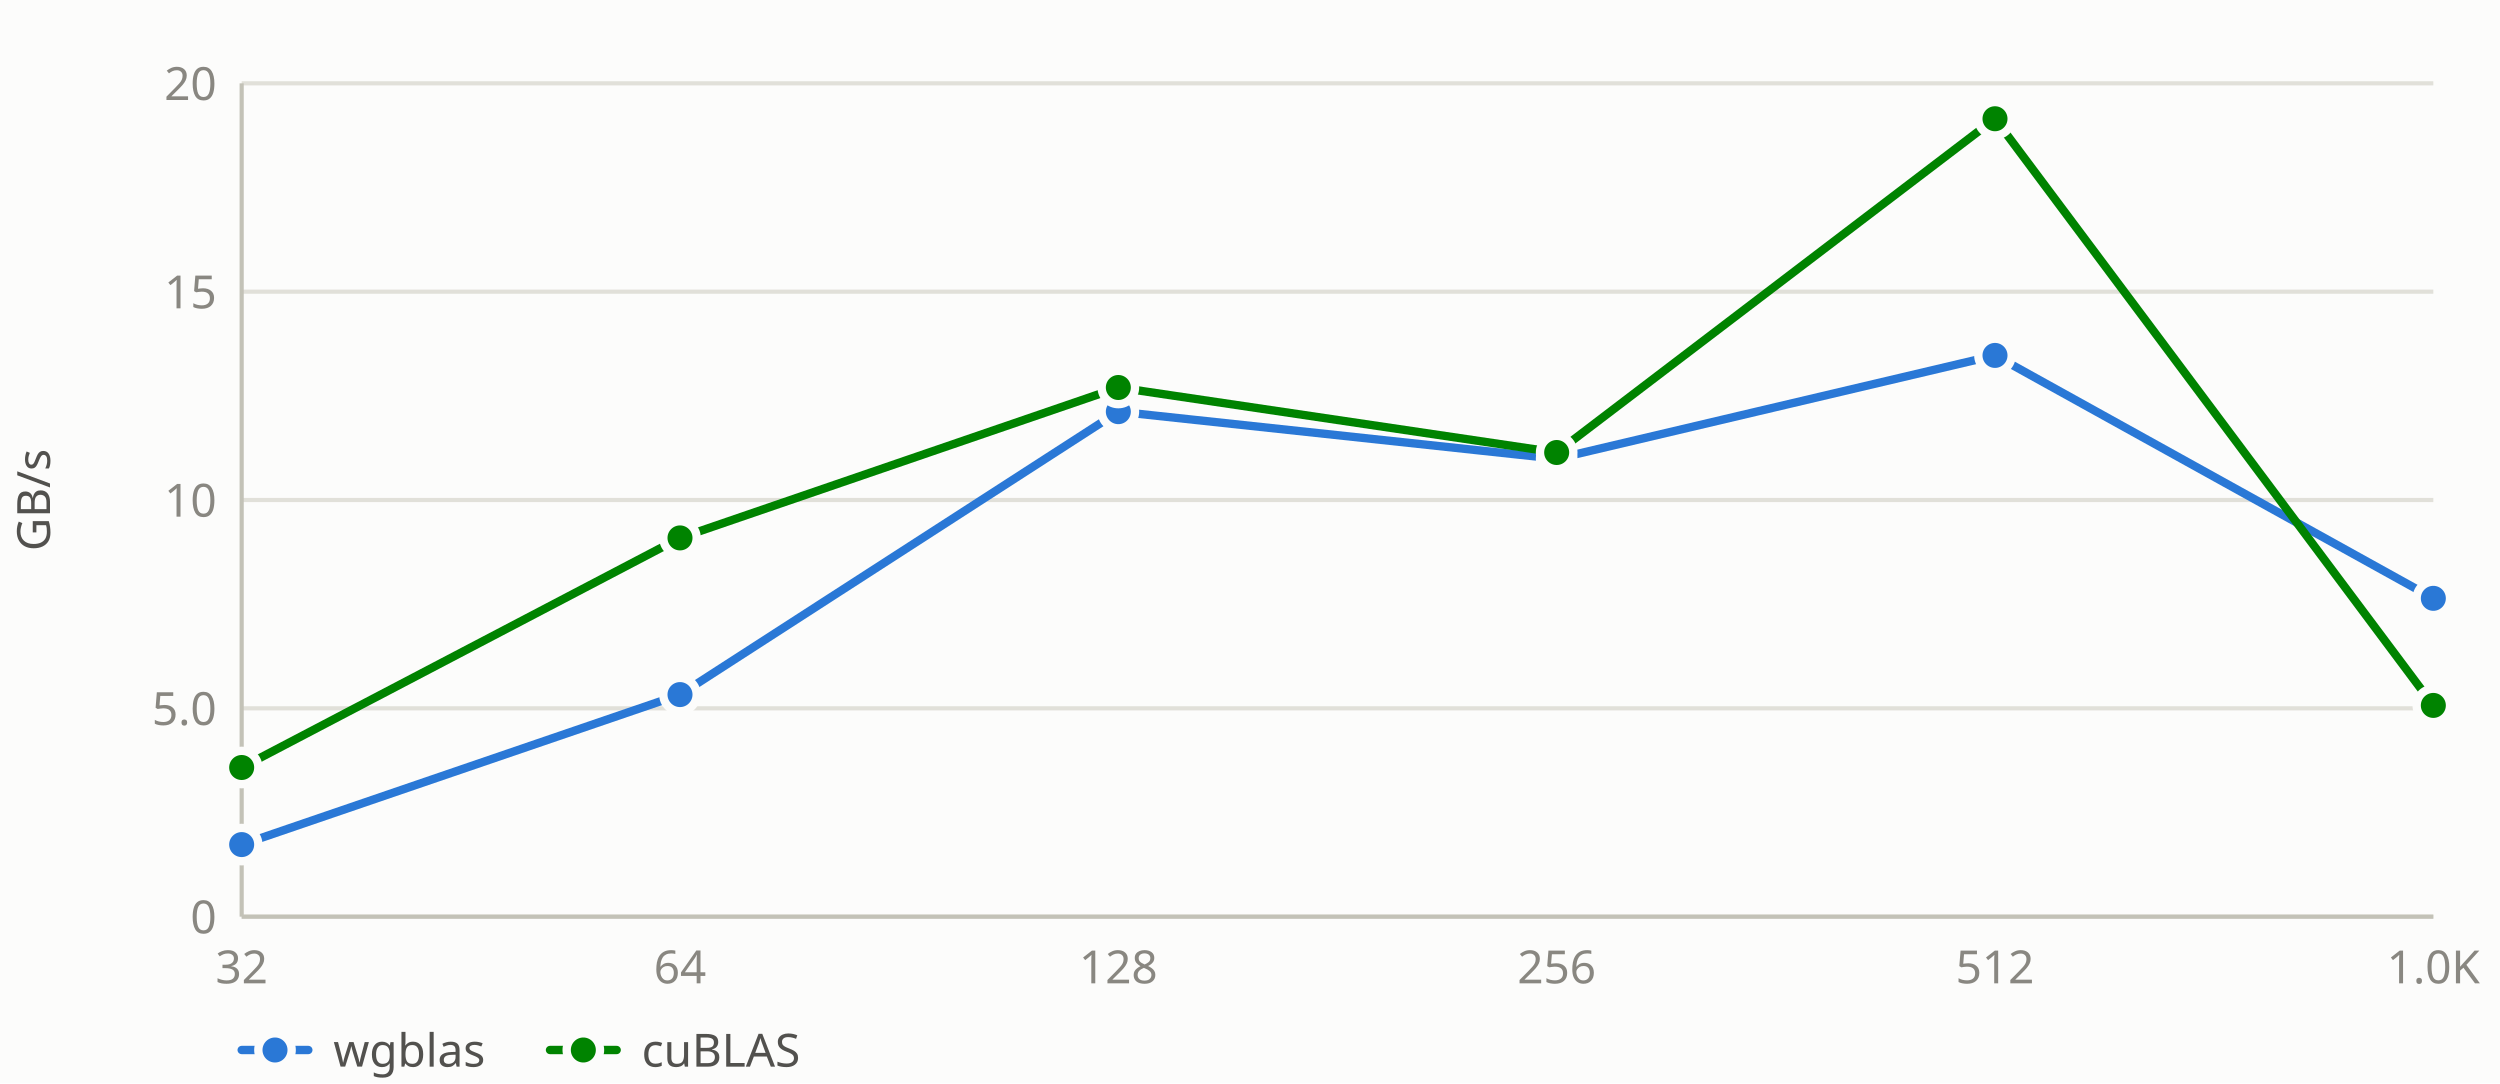
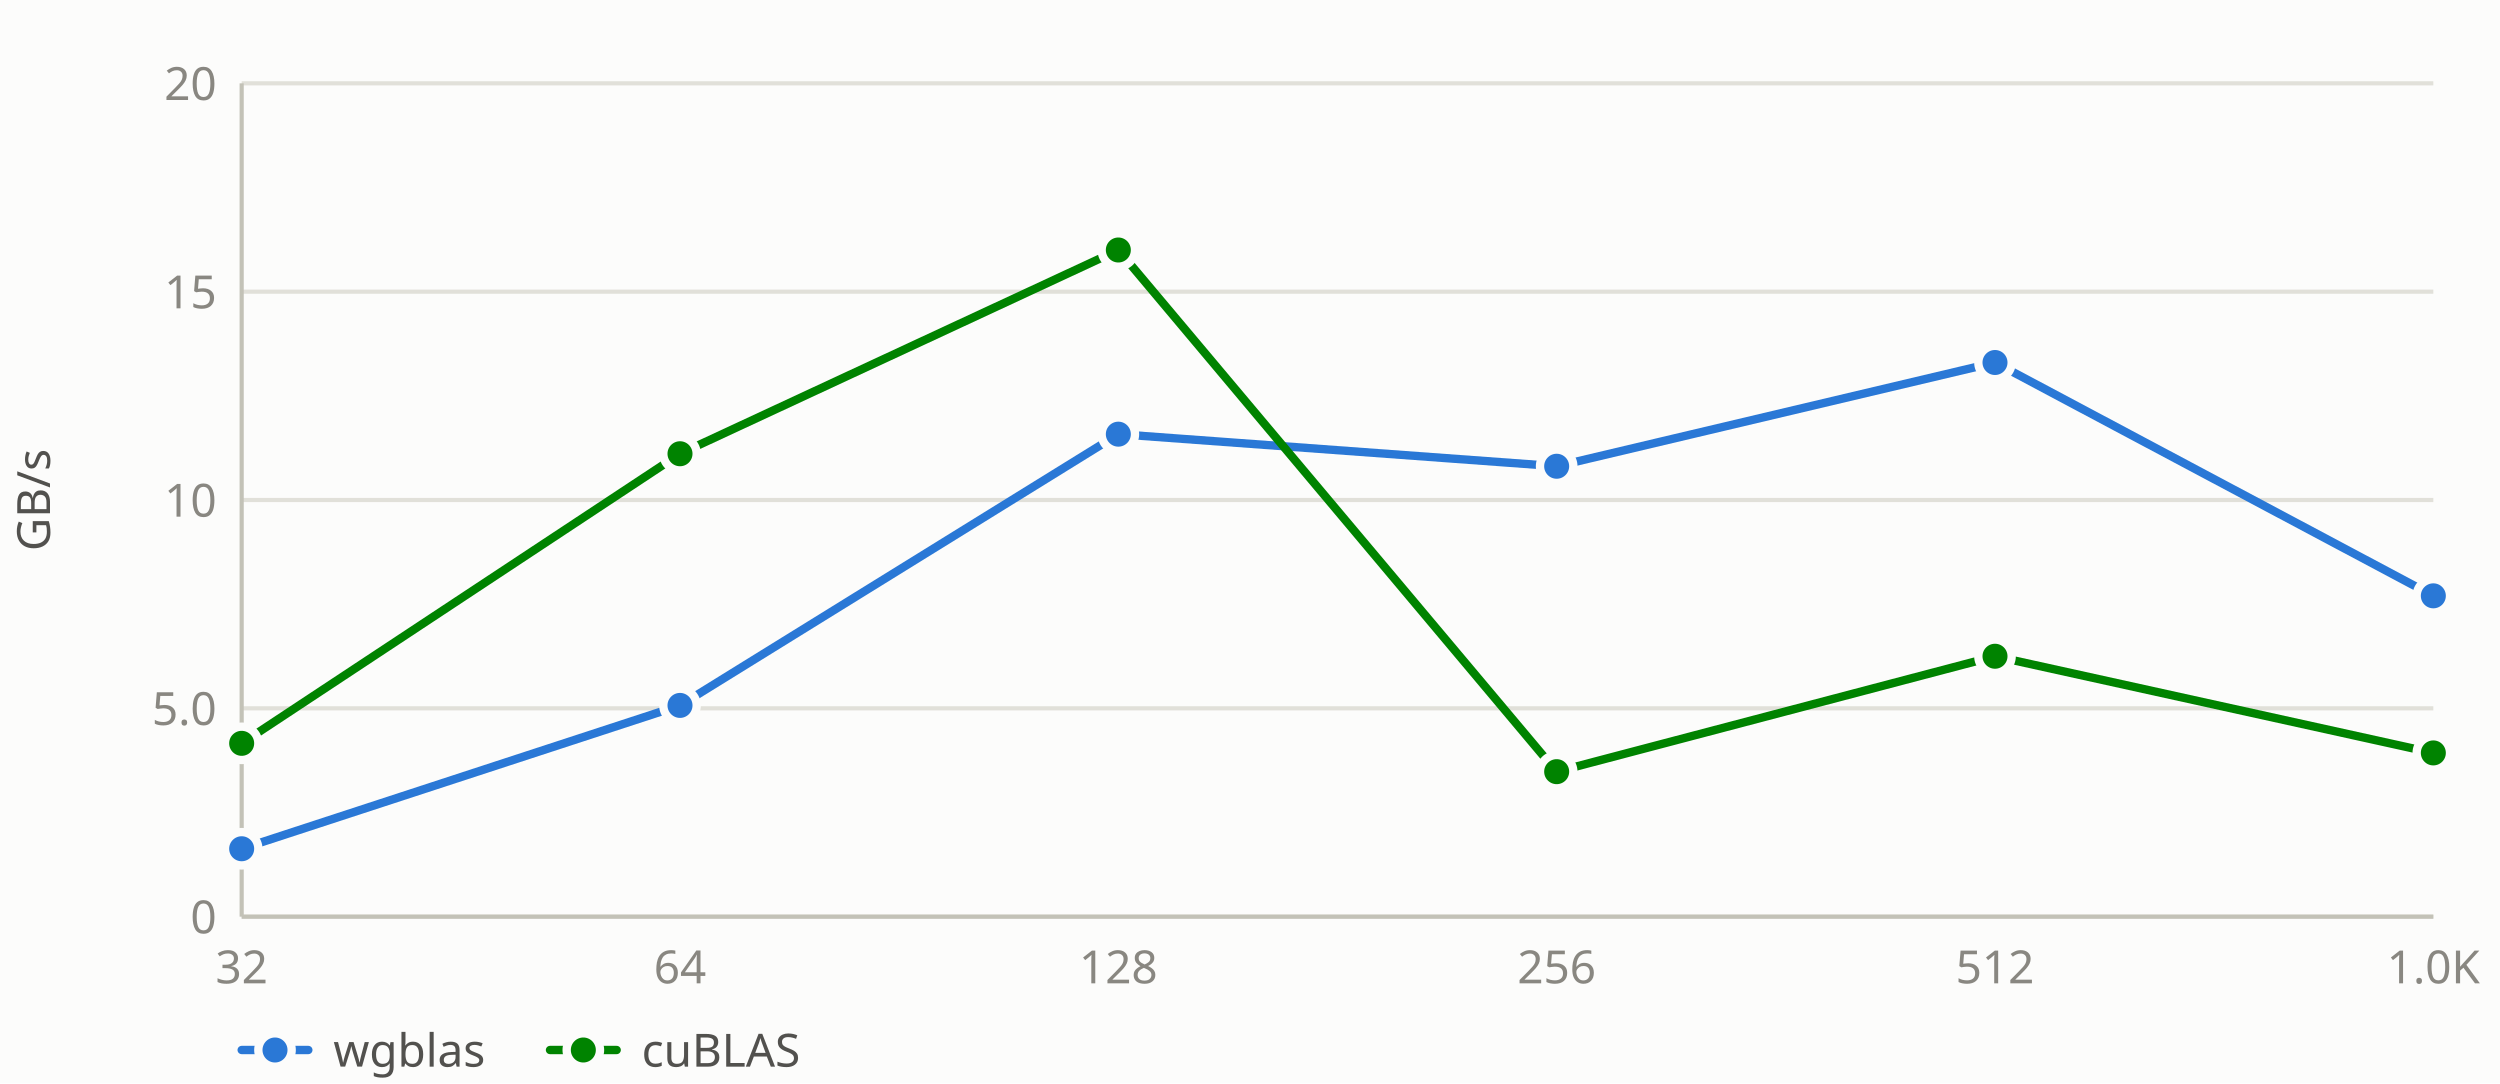
<svg xmlns="http://www.w3.org/2000/svg" id="bc-ssymm-default-nvidia_geforce_gtx_1650-gbs" viewBox="0 0 600 260" width="600" height="260" role="img" aria-label="GB/s vs n">
  <style>#bc-ssymm-default-nvidia_geforce_gtx_1650-gbs .bg{fill:#fcfcfb}#bc-ssymm-default-nvidia_geforce_gtx_1650-gbs .gr{stroke:#e1e0d9;stroke-width:1;fill:none}#bc-ssymm-default-nvidia_geforce_gtx_1650-gbs .ax{stroke:#c3c2b7;stroke-width:1;fill:none}#bc-ssymm-default-nvidia_geforce_gtx_1650-gbs .at{fill:#898781;font:11px/1 system-ui,sans-serif}#bc-ssymm-default-nvidia_geforce_gtx_1650-gbs .lt{fill:#52514e;font:11px/1 system-ui,sans-serif}#bc-ssymm-default-nvidia_geforce_gtx_1650-gbs .ln1{stroke:#2a78d6;fill:none;stroke-width:2;stroke-linejoin:round;stroke-linecap:round}#bc-ssymm-default-nvidia_geforce_gtx_1650-gbs .mk1{fill:#2a78d6;stroke:#fcfcfb;stroke-width:2}#bc-ssymm-default-nvidia_geforce_gtx_1650-gbs .ln2{stroke:#008300;fill:none;stroke-width:2;stroke-linejoin:round;stroke-linecap:round}#bc-ssymm-default-nvidia_geforce_gtx_1650-gbs .mk2{fill:#008300;stroke:#fcfcfb;stroke-width:2}@media(prefers-color-scheme:dark){#bc-ssymm-default-nvidia_geforce_gtx_1650-gbs .bg{fill:#1a1a19}#bc-ssymm-default-nvidia_geforce_gtx_1650-gbs .gr{stroke:#2c2c2a}#bc-ssymm-default-nvidia_geforce_gtx_1650-gbs .ax{stroke:#383835}#bc-ssymm-default-nvidia_geforce_gtx_1650-gbs .at{fill:#898781}#bc-ssymm-default-nvidia_geforce_gtx_1650-gbs .lt{fill:#c3c2b7}#bc-ssymm-default-nvidia_geforce_gtx_1650-gbs .ln1{stroke:#3987e5}#bc-ssymm-default-nvidia_geforce_gtx_1650-gbs .mk1{fill:#3987e5;stroke:#1a1a19}#bc-ssymm-default-nvidia_geforce_gtx_1650-gbs .ln2{stroke:#008300}#bc-ssymm-default-nvidia_geforce_gtx_1650-gbs .mk2{fill:#008300;stroke:#1a1a19}}:root[data-theme=dark] #bc-ssymm-default-nvidia_geforce_gtx_1650-gbs .bg{fill:#1a1a19}:root[data-theme=dark] #bc-ssymm-default-nvidia_geforce_gtx_1650-gbs .gr{stroke:#2c2c2a}:root[data-theme=dark] #bc-ssymm-default-nvidia_geforce_gtx_1650-gbs .ax{stroke:#383835}:root[data-theme=dark] #bc-ssymm-default-nvidia_geforce_gtx_1650-gbs .lt{fill:#c3c2b7}:root[data-theme=dark] #bc-ssymm-default-nvidia_geforce_gtx_1650-gbs .ln1{stroke:#3987e5}:root[data-theme=dark] #bc-ssymm-default-nvidia_geforce_gtx_1650-gbs .mk1{fill:#3987e5;stroke:#1a1a19}:root[data-theme=dark] #bc-ssymm-default-nvidia_geforce_gtx_1650-gbs .mk2{stroke:#1a1a19}</style>
  <rect class="bg" width="600" height="260" />
  <line class="gr" x1="58" y1="220.0" x2="584" y2="220.0" />
  <line class="gr" x1="58" y1="170.0" x2="584" y2="170.0" />
  <line class="gr" x1="58" y1="120.0" x2="584" y2="120.0" />
  <line class="gr" x1="58" y1="70.0" x2="584" y2="70.0" />
  <line class="gr" x1="58" y1="20.0" x2="584" y2="20.0" />
  <line class="ax" x1="58" y1="20" x2="58" y2="220" />
  <line class="ax" x1="58" y1="220" x2="584" y2="220" />
  <text class="at" x="52" y="224.0" text-anchor="end">0</text>
  <text class="at" x="52" y="174.0" text-anchor="end">5.0</text>
  <text class="at" x="52" y="124.0" text-anchor="end">10</text>
  <text class="at" x="52" y="74.0" text-anchor="end">15</text>
  <text class="at" x="52" y="24.0" text-anchor="end">20</text>
  <text class="lt" x="12" y="120.0" text-anchor="middle" transform="rotate(-90 12 120.0)">GB/s</text>
  <text class="at" x="58.0" y="236" text-anchor="middle">32</text>
  <text class="at" x="163.2" y="236" text-anchor="middle">64</text>
  <text class="at" x="268.4" y="236" text-anchor="middle">128</text>
  <text class="at" x="373.6" y="236" text-anchor="middle">256</text>
  <text class="at" x="478.8" y="236" text-anchor="middle">512</text>
  <text class="at" x="584.0" y="236" text-anchor="middle">1.0K</text>
-   <polyline class="ln1" points="58.0,202.7 163.2,166.7 268.4,98.8 373.6,110.1 478.8,85.3 584.0,143.6" />
-   <polyline class="ln2" points="58.0,184.2 163.2,129.1 268.4,93.0 373.6,108.6 478.8,28.5 584.0,169.3" />
-   <circle class="mk1" cx="58.0" cy="202.7" r="4" />
-   <circle class="mk1" cx="163.2" cy="166.7" r="4" />
-   <circle class="mk1" cx="268.4" cy="98.8" r="4" />
-   <circle class="mk1" cx="373.6" cy="110.1" r="4" />
-   <circle class="mk1" cx="478.8" cy="85.3" r="4" />
-   <circle class="mk1" cx="584.0" cy="143.6" r="4" />
-   <circle class="mk2" cx="58.0" cy="184.2" r="4" />
-   <circle class="mk2" cx="163.2" cy="129.1" r="4" />
-   <circle class="mk2" cx="268.4" cy="93.0" r="4" />
-   <circle class="mk2" cx="373.6" cy="108.6" r="4" />
-   <circle class="mk2" cx="478.8" cy="28.5" r="4" />
-   <circle class="mk2" cx="584.0" cy="169.3" r="4" />
+   <polyline class="ln1" points="58.0,203.7 163.2,169.3 268.4,104.2 373.6,111.9 478.8,87.0 584.0,143.0" />
+   <polyline class="ln2" points="58.0,178.4 163.2,108.9 268.4,60.0 373.6,185.2 478.8,157.5 584.0,180.7" />
+   <circle class="mk1" cx="58.0" cy="203.7" r="4" />
+   <circle class="mk1" cx="163.2" cy="169.3" r="4" />
+   <circle class="mk1" cx="268.4" cy="104.2" r="4" />
+   <circle class="mk1" cx="373.6" cy="111.9" r="4" />
+   <circle class="mk1" cx="478.8" cy="87.0" r="4" />
+   <circle class="mk1" cx="584.0" cy="143.0" r="4" />
+   <circle class="mk2" cx="58.0" cy="178.4" r="4" />
+   <circle class="mk2" cx="163.2" cy="108.9" r="4" />
+   <circle class="mk2" cx="268.4" cy="60.0" r="4" />
+   <circle class="mk2" cx="373.6" cy="185.2" r="4" />
+   <circle class="mk2" cx="478.8" cy="157.5" r="4" />
+   <circle class="mk2" cx="584.0" cy="180.7" r="4" />
  <line class="ln1" x1="58" y1="252" x2="74" y2="252" />
  <circle class="mk1" cx="66" cy="252" r="4" />
  <text class="lt" x="80" y="256">wgblas</text>
  <line class="ln2" x1="132" y1="252" x2="148" y2="252" />
  <circle class="mk2" cx="140" cy="252" r="4" />
  <text class="lt" x="154" y="256">cuBLAS</text>
</svg>
